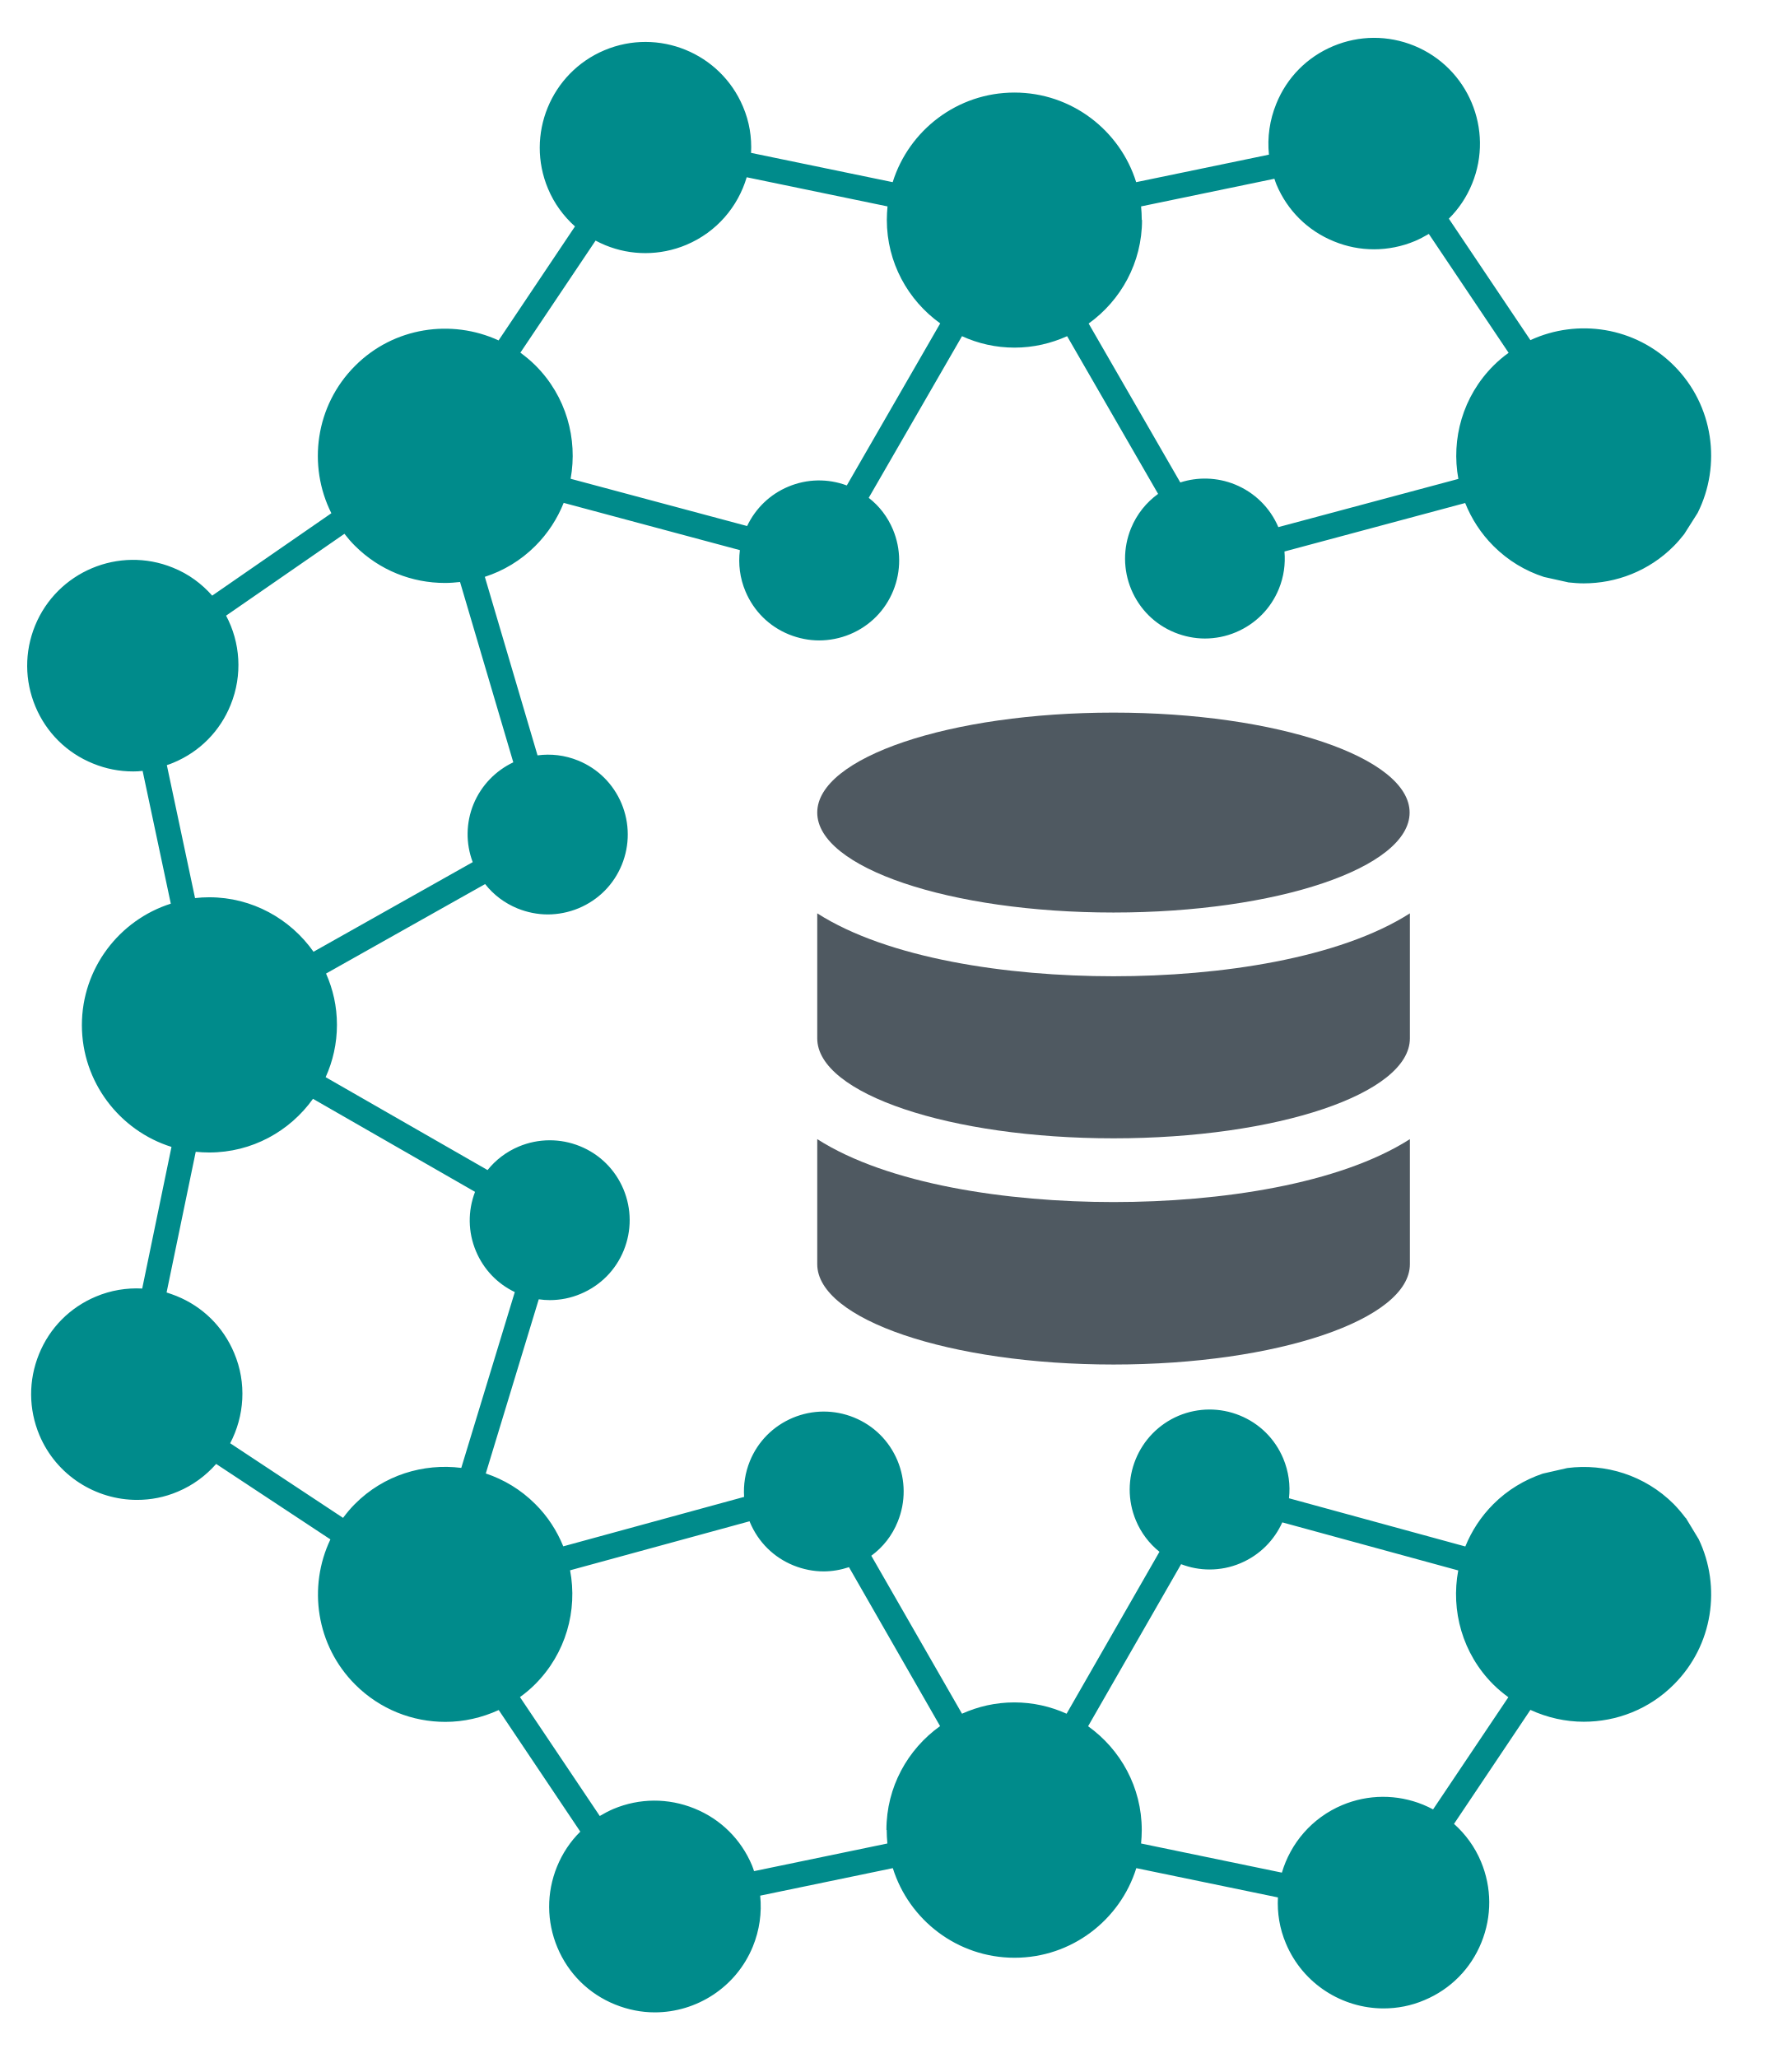
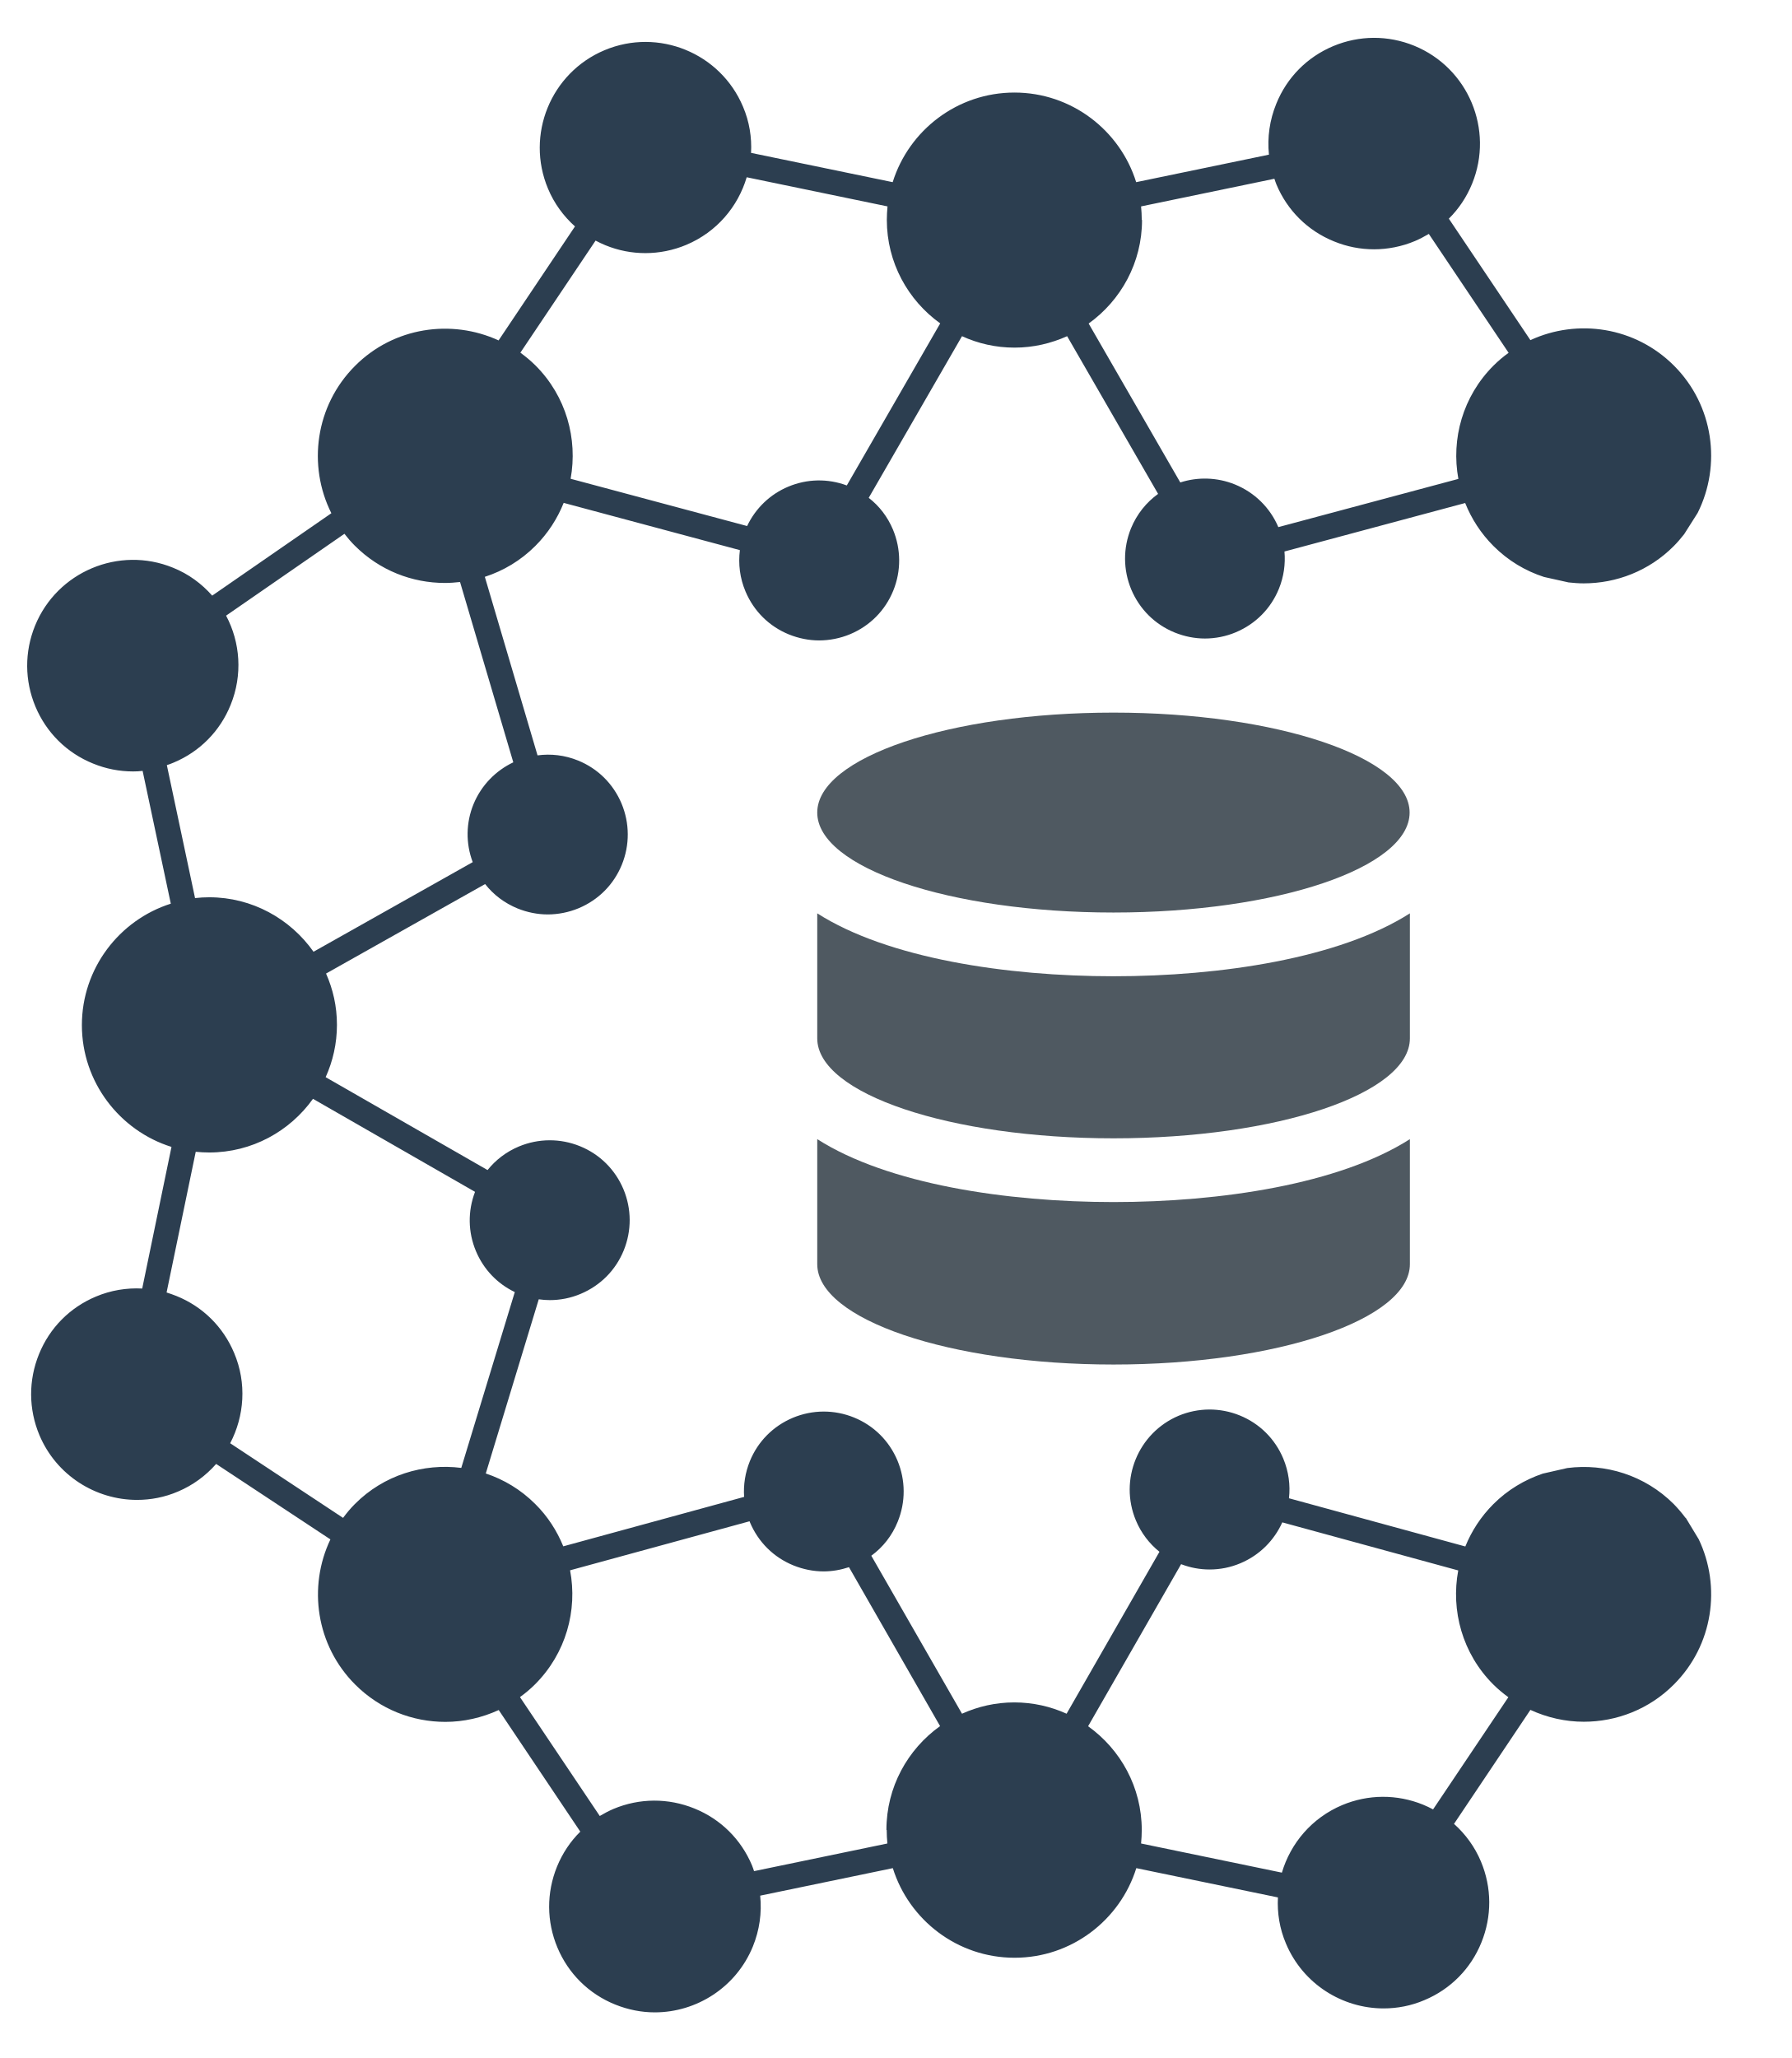
<svg xmlns="http://www.w3.org/2000/svg" viewBox="14.287 11.304 131.557 151.117" data-name="Layer 1" id="Layer_1" style="max-height: 500px" width="131.557" height="151.117">
  <defs>
    <style>
      .cls-1 {
        
        fill: #505a62;
      }

      .cls-2 {
        fill: #4f5961;
      }

      .cls-3 {
-         fill: #008B8B;
+         fill: #2C3E50;
        
        
      }
    </style>
  </defs>
  <path d="M138.06,122.76c-.26-.35-.55-.69-.86-1.01-2.13-2.13-5.04-3.01-7.82-2.65l-1.8.41c-1.33.45-2.58,1.19-3.63,2.24-.92.92-1.6,1.98-2.06,3.11l-12.95-3.54c.11-.96-.02-1.96-.42-2.92-.61-1.45-1.74-2.57-3.19-3.16-1.45-.59-3.05-.58-4.49.02-2.98,1.26-4.39,4.7-3.14,7.69.38.91.98,1.7,1.73,2.3l-6.82,11.89c-1.17-.53-2.47-.83-3.84-.83s-2.66.3-3.84.83l-6.66-11.6c.86-.63,1.53-1.48,1.94-2.5.59-1.45.58-3.05-.02-4.49-.61-1.45-1.74-2.57-3.19-3.16-1.45-.59-3.05-.58-4.49.02-1.45.61-2.57,1.74-3.16,3.19-.34.84-.48,1.74-.42,2.62l-13.28,3.63c-.46-1.13-1.14-2.2-2.06-3.11-1.06-1.06-2.31-1.8-3.63-2.24l3.89-12.79c.27.04.54.06.81.06.77,0,1.54-.15,2.27-.46,1.45-.61,2.57-1.74,3.16-3.19s.58-3.05-.02-4.49c-.61-1.45-1.74-2.57-3.19-3.16-1.45-.59-3.05-.58-4.49.02-.91.38-1.7.98-2.3,1.73l-11.89-6.82c.53-1.17.83-2.47.83-3.84s-.29-2.61-.8-3.77l11.68-6.57c.62.79,1.43,1.4,2.38,1.79.72.29,1.47.44,2.22.44s1.54-.15,2.28-.46c1.45-.61,2.57-1.74,3.16-3.19.59-1.45.58-3.05-.02-4.49-.61-1.45-1.74-2.57-3.19-3.16-.98-.4-2-.51-2.98-.38l-3.87-13.11c1.36-.44,2.63-1.19,3.71-2.27.93-.93,1.62-2.01,2.08-3.16l12.94,3.47c-.13,1.02,0,2.06.41,3.03.61,1.45,1.74,2.57,3.19,3.16.72.29,1.47.44,2.22.44s1.54-.15,2.28-.46c1.45-.61,2.57-1.74,3.16-3.19.59-1.45.58-3.05-.02-4.49-.39-.93-1-1.73-1.78-2.33l6.85-11.87c1.18.54,2.48.84,3.86.84s2.68-.31,3.86-.84l6.68,11.58c-.86.62-1.56,1.48-1.99,2.53-.59,1.45-.58,3.05.02,4.49.61,1.45,1.74,2.57,3.19,3.16.72.29,1.47.44,2.22.44s1.54-.15,2.27-.46c1.45-.61,2.57-1.74,3.16-3.19.36-.88.49-1.82.41-2.74l13.27-3.56c.46,1.15,1.15,2.23,2.08,3.16,1.08,1.08,2.35,1.83,3.71,2.27l1.8.4c.37.04.74.07,1.11.07,2.4,0,4.8-.91,6.62-2.74.28-.28.52-.57.76-.87l.99-1.56c1.76-3.51,1.18-7.9-1.74-10.82-2.85-2.85-7.08-3.47-10.54-1.87l-5.99-8.92c.73-.72,1.31-1.59,1.71-2.57,1.62-3.97-.29-8.51-4.26-10.13-1.92-.78-4.03-.77-5.94.03-1.91.8-3.4,2.3-4.18,4.23-.49,1.2-.67,2.48-.54,3.74l-9.75,2.02c-1.19-3.81-4.75-6.58-8.94-6.58s-7.75,2.77-8.94,6.58l-10.4-2.15c.06-1.13-.12-2.29-.59-3.39-1.66-3.95-6.22-5.81-10.17-4.15-3.95,1.66-5.81,6.22-4.15,10.17.45,1.08,1.14,2.02,1.98,2.77l-5.61,8.37c-3.46-1.59-7.7-.98-10.54,1.87-2.92,2.92-3.5,7.31-1.74,10.82l-8.75,6.05c-.77-.87-1.73-1.59-2.88-2.05-3.96-1.62-8.51.29-10.13,4.26-.78,1.92-.77,4.03.03,5.94.8,1.91,2.3,3.4,4.23,4.18.95.39,1.94.58,2.94.58.23,0,.47-.01.7-.04l2.07,9.75c-3.78,1.2-6.53,4.75-6.53,8.92s2.77,7.75,6.58,8.94l-2.15,10.4c-1.15-.06-2.31.13-3.4.59-1.91.8-3.4,2.3-4.18,4.23-.78,1.92-.77,4.03.03,5.94,1.25,2.97,4.14,4.76,7.17,4.76,1,0,2.02-.19,3-.61,1.12-.47,2.06-1.18,2.81-2.03l8.39,5.54c-1.66,3.48-1.06,7.78,1.82,10.66,1.83,1.83,4.22,2.74,6.62,2.74,1.34,0,2.68-.3,3.92-.87l5.99,8.93c-.73.72-1.31,1.59-1.71,2.57-.78,1.92-.77,4.03.03,5.94.8,1.91,2.3,3.4,4.23,4.18.96.39,1.95.58,2.92.58,3.06,0,5.97-1.83,7.2-4.83.49-1.2.67-2.48.54-3.74l9.74-2.02c1.19,3.81,4.75,6.58,8.94,6.58s7.75-2.77,8.94-6.58l10.4,2.15c-.06,1.13.12,2.29.59,3.39,1.25,2.97,4.14,4.76,7.17,4.76,1,0,2.02-.19,3-.61,1.91-.8,3.4-2.3,4.18-4.23.78-1.92.77-4.03-.03-5.94-.45-1.08-1.14-2.02-1.98-2.77l5.61-8.37c1.24.57,2.58.87,3.92.87,2.4,0,4.8-.91,6.62-2.74,2.88-2.88,3.48-7.18,1.82-10.66l-.95-1.57ZM98.13,27.45c0-.33-.02-.66-.05-.99l9.79-2.03c.05.14.09.28.15.42.8,1.91,2.3,3.4,4.23,4.18.95.39,1.94.58,2.94.58s2.04-.2,3.01-.61c.35-.15.69-.33,1.01-.52l5.86,8.73c-.39.28-.76.59-1.11.94-2.26,2.26-3.12,5.39-2.58,8.32l-13.22,3.54c-.61-1.43-1.74-2.54-3.18-3.13-1.33-.54-2.75-.56-4.02-.15l-6.73-11.67c2.37-1.7,3.92-4.47,3.92-7.6ZM58,28.96c.24.13.48.24.74.35.95.39,1.94.58,2.94.58s2.04-.2,3.01-.61c2.23-.94,3.79-2.8,4.43-4.96l10.34,2.14c-.03.33-.05.66-.05.99,0,3.13,1.55,5.9,3.92,7.6l-6.86,11.9c-1.4-.52-2.92-.49-4.3.09-1.34.56-2.4,1.59-3.02,2.89l-12.96-3.47c.53-2.93-.32-6.06-2.58-8.32-.35-.35-.73-.66-1.11-.94l5.53-8.24ZM26.53,67.49c.17-.06.34-.11.51-.19,1.91-.8,3.4-2.3,4.18-4.23.9-2.21.71-4.6-.33-6.56l8.69-6.01c.23.3.48.59.76.87,1.83,1.83,4.22,2.74,6.62,2.74.37,0,.74-.03,1.11-.07l3.91,13.24c-1.28.61-2.34,1.67-2.92,3.07-.56,1.37-.58,2.88-.06,4.26l-11.69,6.58c-1.7-2.41-4.5-4-7.66-4-.35,0-.7.02-1.04.06l-2.07-9.76ZM40.34,121.75c-.32.32-.6.66-.86,1.01l-8.29-5.48c1.04-1.99,1.23-4.41.29-6.63-.8-1.91-2.3-3.4-4.23-4.18-.24-.1-.49-.18-.73-.26l2.14-10.33c.33.03.66.05.99.05,3.14,0,5.92-1.56,7.62-3.94l11.9,6.83c-.54,1.42-.52,2.96.07,4.36.56,1.33,1.56,2.38,2.85,3l-3.93,12.91c-2.78-.35-5.69.52-7.81,2.65ZM79.4,145.68c0,.33.02.66.05.99l-9.79,2.03c-.05-.14-.09-.28-.15-.42-.8-1.91-2.3-3.4-4.23-4.18-1.92-.78-4.03-.77-5.94.03-.35.15-.69.33-1.01.52l-5.86-8.73c.39-.28.76-.59,1.11-.94,2.27-2.27,3.13-5.43,2.57-8.37l13.18-3.6s.02.05.03.08c.61,1.45,1.74,2.57,3.19,3.16.72.29,1.47.44,2.22.44.63,0,1.25-.11,1.86-.31l6.69,11.67c-2.38,1.7-3.94,4.48-3.94,7.62ZM119.53,144.17c-.24-.13-.48-.24-.74-.35-1.92-.78-4.03-.77-5.94.03-2.23.94-3.79,2.8-4.43,4.96l-10.34-2.14c.03-.33.05-.66.05-.99,0-3.14-1.56-5.92-3.94-7.62l6.83-11.9c.68.26,1.38.39,2.09.39.77,0,1.54-.15,2.27-.46,1.42-.6,2.48-1.69,3.07-3l12.92,3.53c-.55,2.94.3,6.1,2.57,8.37.35.35.73.66,1.11.94l-5.53,8.24Z" class="cls-3" />
  <g>
    <path d="M96.05,78.31c12.02,0,21.75-3.29,21.75-7.34s-9.74-7.34-21.75-7.34-21.75,3.29-21.75,7.34,9.74,7.34,21.75,7.34Z" class="cls-2" />
    <path d="M74.3,78.37v9.18c0,4.06,9.74,7.34,21.76,7.34s21.76-3.28,21.76-7.34v-9.18c-5.18,3.31-13.92,4.62-21.76,4.62s-16.58-1.31-21.76-4.62Z" class="cls-2" />
    <path d="M74.3,94.95v9.18c0,4.06,9.74,7.37,21.76,7.37s21.76-3.31,21.76-7.37v-9.18c-5.18,3.31-13.92,4.62-21.76,4.62s-16.58-1.31-21.76-4.62Z" class="cls-2" />
  </g>
</svg>
